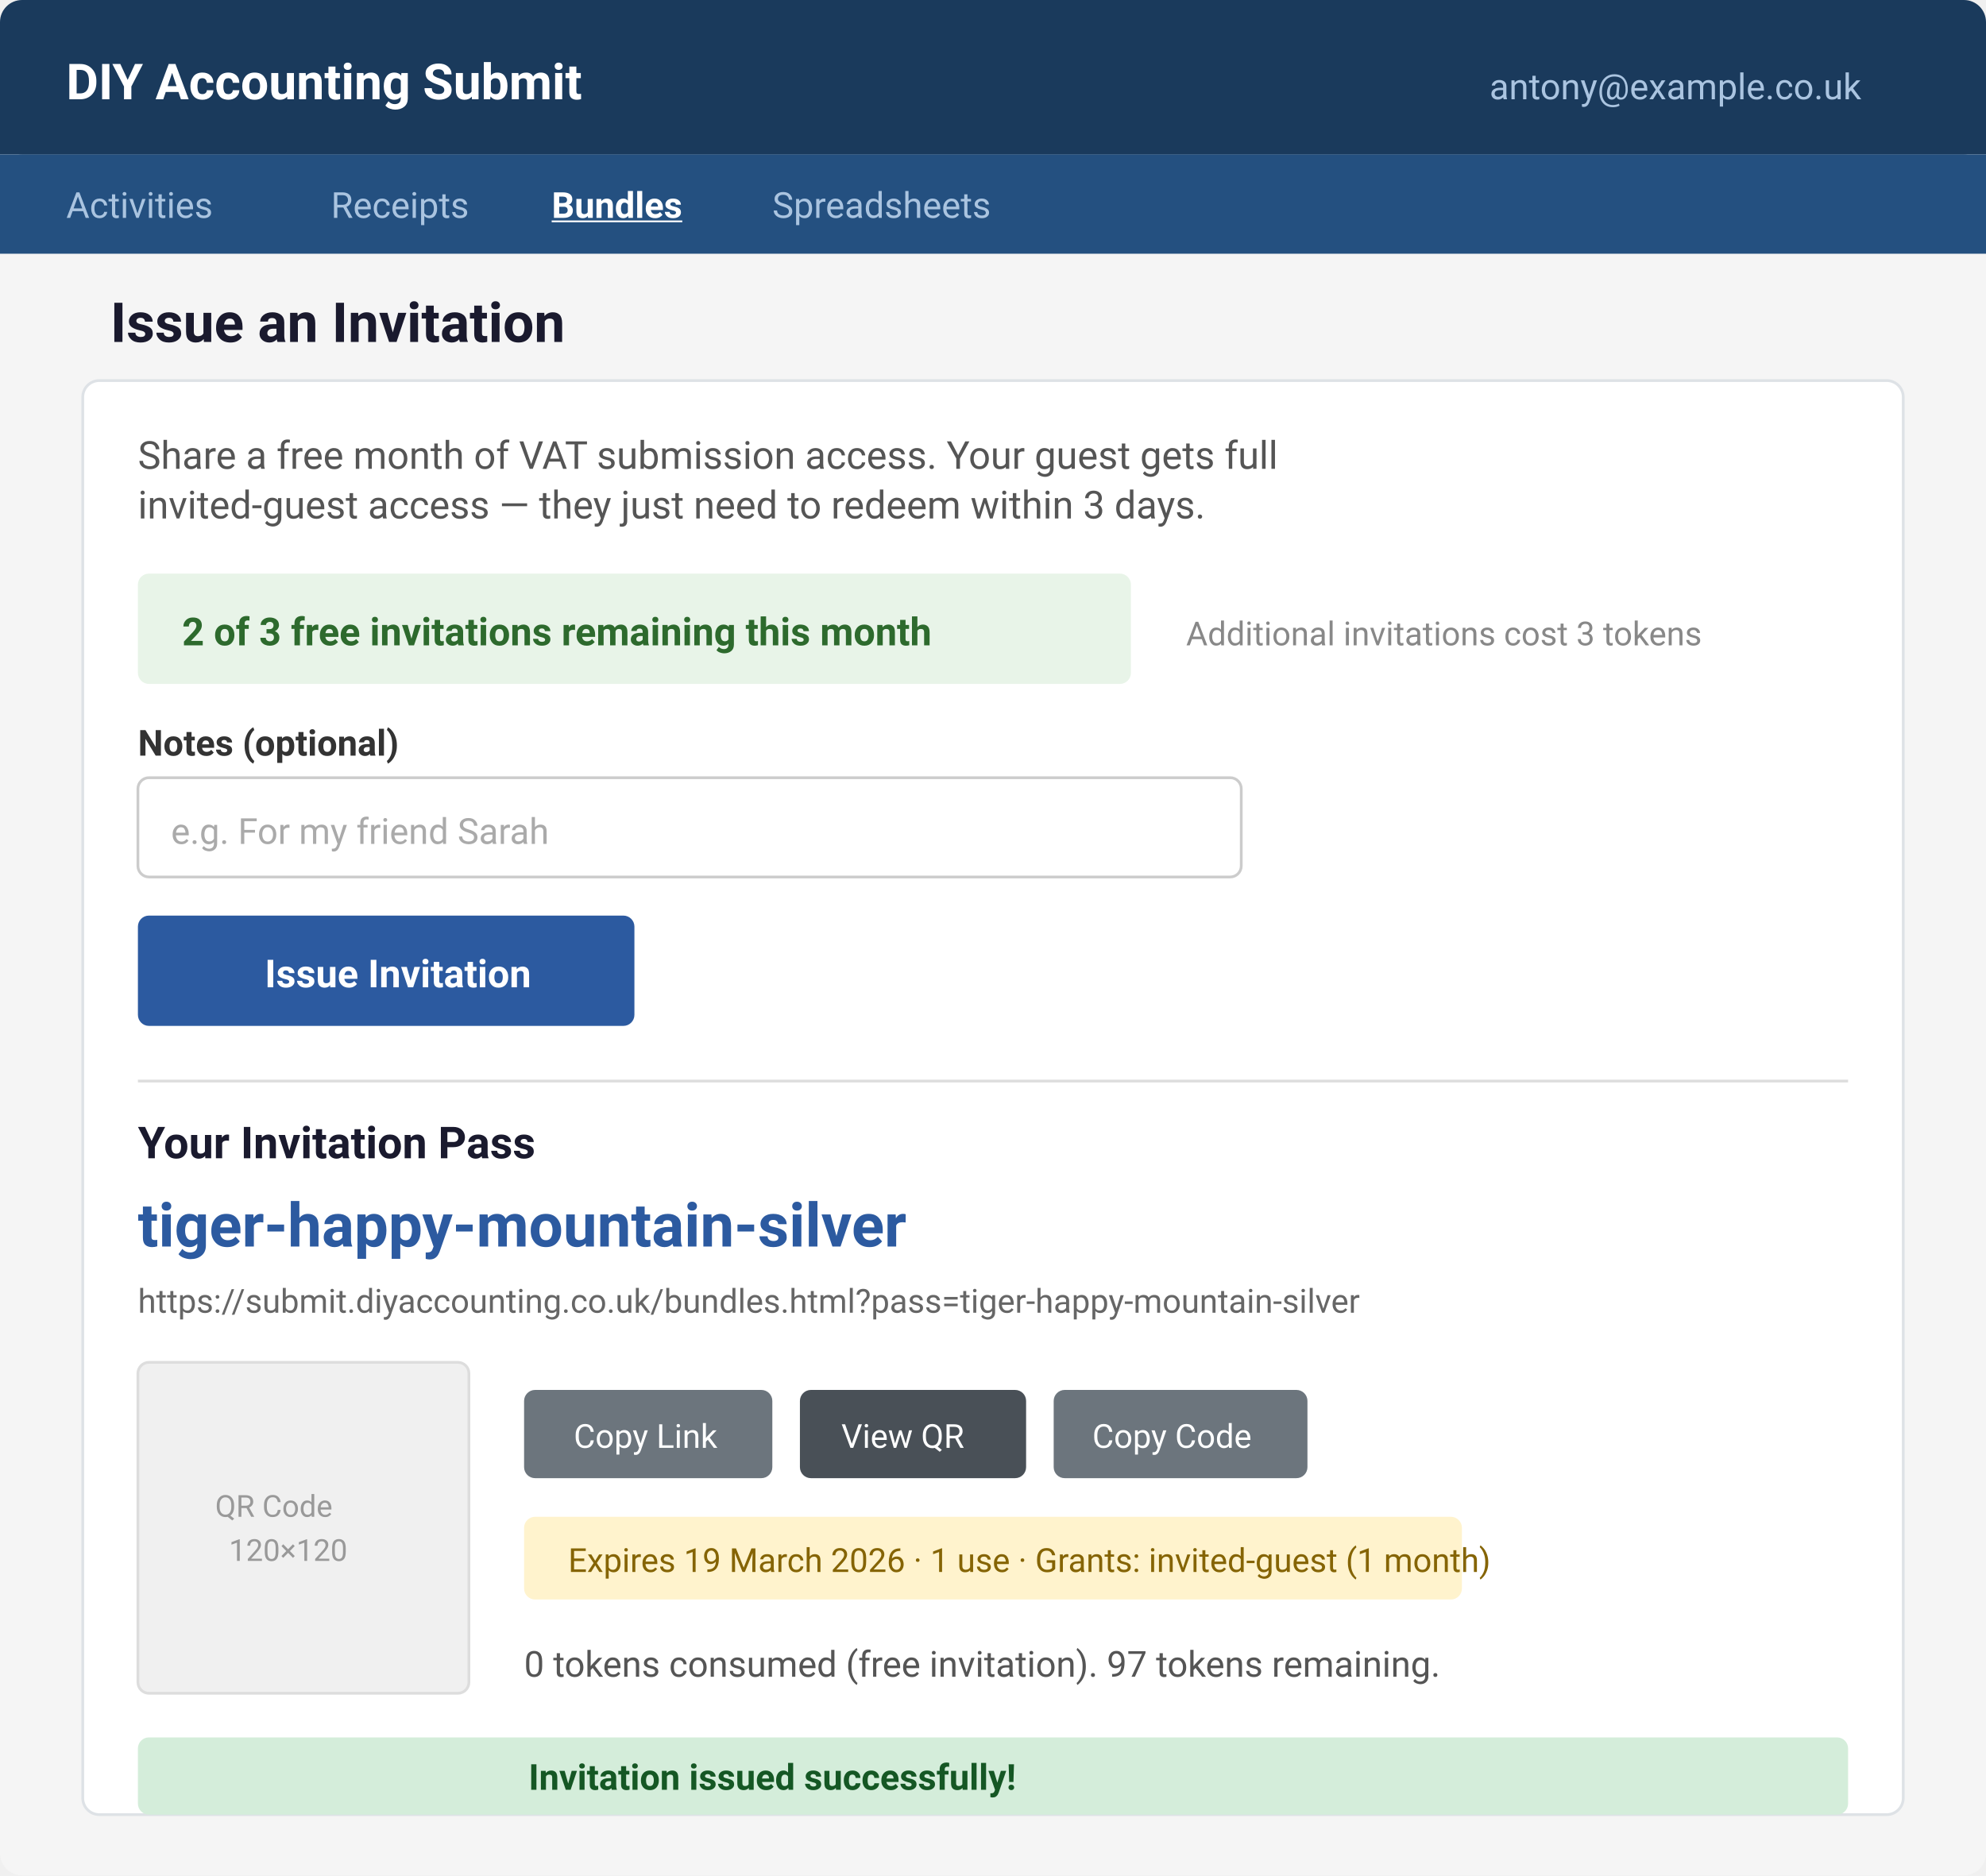
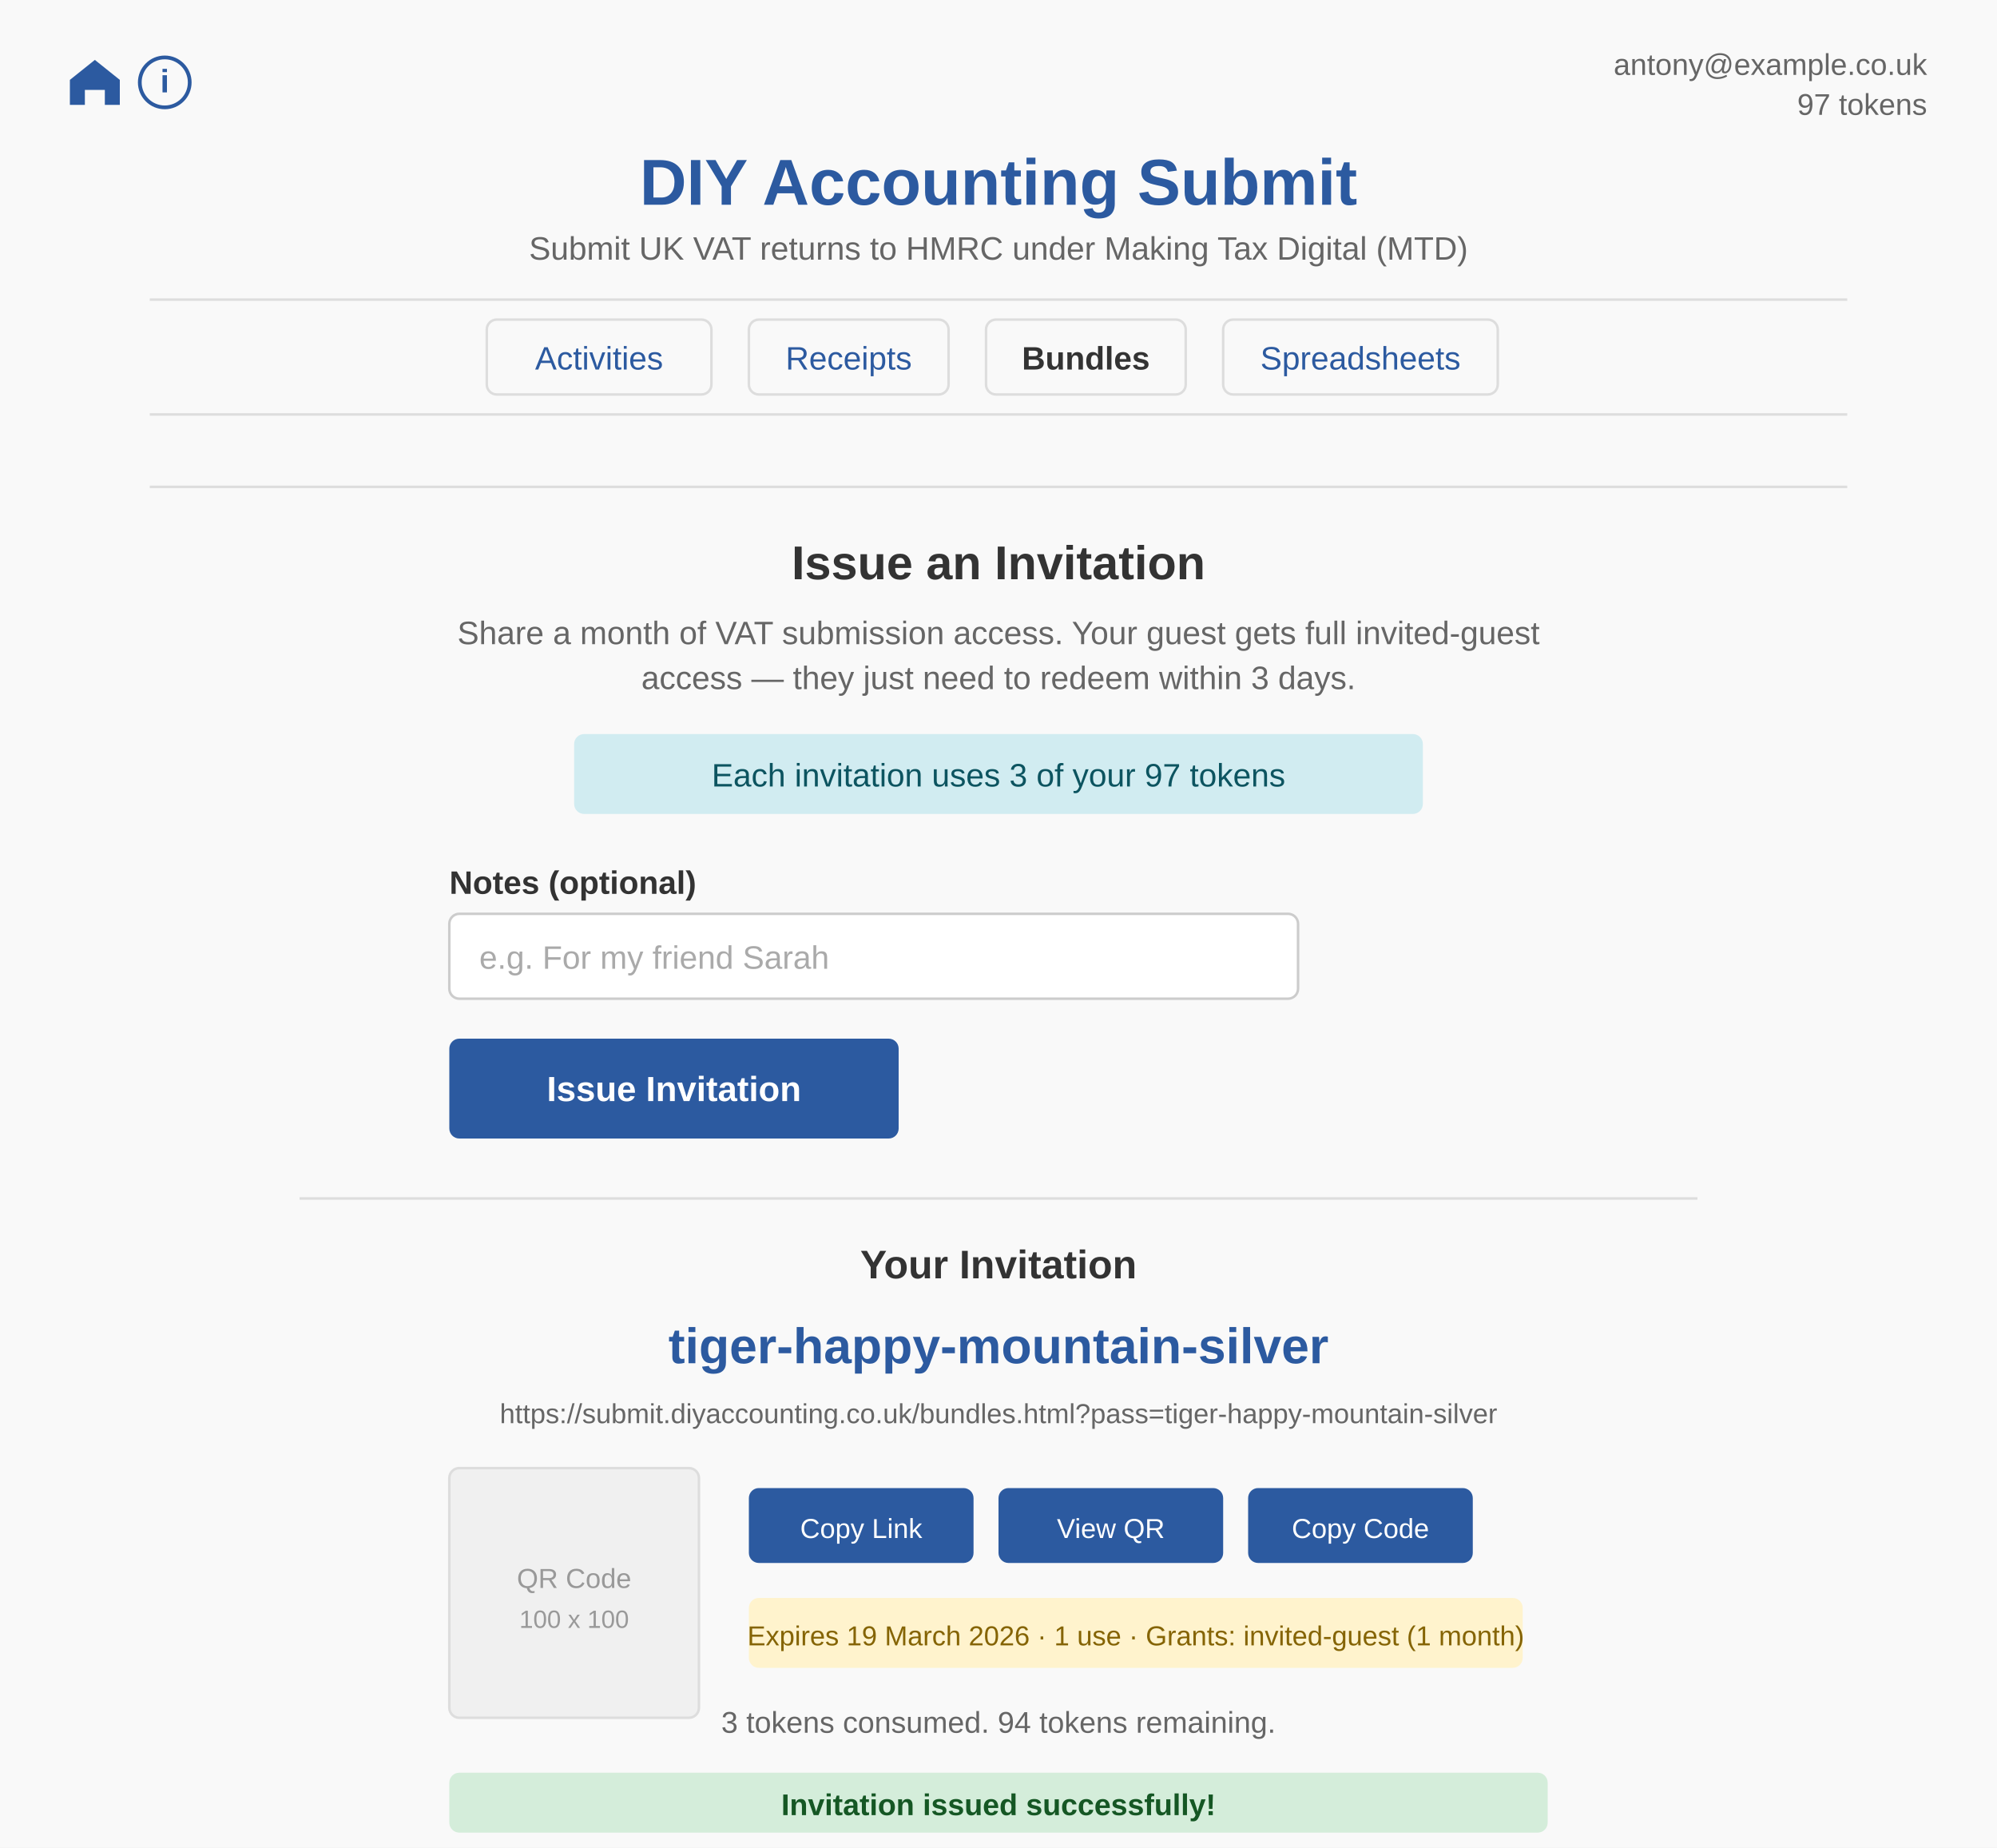
- <svg xmlns="http://www.w3.org/2000/svg" width="720" height="680" viewBox="0 0 720 680">
+ <svg xmlns="http://www.w3.org/2000/svg" width="800" height="740" viewBox="0 0 800 740">
  <defs>
    <style>
-       text { font-family: -apple-system, 'Segoe UI', Roboto, sans-serif; }
+       text { font-family: Arial, sans-serif; }
    </style>
  </defs>
-   <rect width="720" height="680" fill="#f5f5f5" rx="8" />
-   <rect width="720" height="56" fill="#1a3a5c" rx="8" />
-   <rect y="20" width="720" height="36" fill="#1a3a5c" />
-   <text x="24" y="36" fill="white" font-size="18" font-weight="bold">DIY Accounting Submit</text>
-   <text x="540" y="36" fill="#aac4e0" font-size="13">antony@example.co.uk</text>
-   <rect y="56" width="720" height="36" fill="#245080" />
-   <text x="24" y="79" fill="#aac4e0" font-size="13">Activities</text>
-   <text x="120" y="79" fill="#aac4e0" font-size="13">Receipts</text>
-   <text x="200" y="79" fill="white" font-size="13" font-weight="bold" text-decoration="underline">Bundles</text>
-   <text x="280" y="79" fill="#aac4e0" font-size="13">Spreadsheets</text>
-   <text x="40" y="124" fill="#1a1a2e" font-size="20" font-weight="bold">Issue an Invitation</text>
-   <rect x="30" y="138" width="660" height="520" fill="white" rx="6" stroke="#dee2e6" stroke-width="1" />
-   <text x="50" y="170" fill="#555" font-size="14">Share a free month of VAT submission access. Your guest gets full</text>
-   <text x="50" y="188" fill="#555" font-size="14">invited-guest access — they just need to redeem within 3 days.</text>
-   <rect x="50" y="208" width="360" height="40" fill="#e8f4e8" rx="4" />
-   <text x="66" y="234" fill="#2d6a2d" font-size="14" font-weight="600">2 of 3 free invitations remaining this month</text>
-   <text x="430" y="234" fill="#888" font-size="12">Additional invitations cost 3 tokens</text>
-   <text x="50" y="274" fill="#333" font-size="13" font-weight="600">Notes (optional)</text>
-   <rect x="50" y="282" width="400" height="36" fill="white" rx="4" stroke="#ccc" stroke-width="1" />
-   <text x="62" y="306" fill="#aaa" font-size="13">e.g. For my friend Sarah</text>
-   <rect x="50" y="332" width="180" height="40" fill="#2c5aa0" rx="4" />
-   <text x="96" y="358" fill="white" font-size="14" font-weight="600">Issue Invitation</text>
-   <line x1="50" y1="392" x2="670" y2="392" stroke="#ddd" stroke-width="1" />
-   <text x="50" y="420" fill="#1a1a2e" font-size="16" font-weight="bold">Your Invitation Pass</text>
-   <text x="50" y="452" fill="#2c5aa0" font-size="22" font-weight="bold">tiger-happy-mountain-silver</text>
-   <text x="50" y="476" fill="#666" font-size="12">https://submit.diyaccounting.co.uk/bundles.html?pass=tiger-happy-mountain-silver</text>
-   <rect x="50" y="494" width="120" height="120" fill="#f0f0f0" rx="4" stroke="#ddd" stroke-width="1" />
-   <text x="78" y="550" fill="#999" font-size="11">QR Code</text>
-   <text x="83" y="566" fill="#999" font-size="11">120×120</text>
-   <rect x="190" y="504" width="90" height="32" fill="#6c757d" rx="4" />
-   <text x="208" y="525" fill="white" font-size="12">Copy Link</text>
-   <rect x="290" y="504" width="82" height="32" fill="#495057" rx="4" />
-   <text x="305" y="525" fill="white" font-size="12">View QR</text>
-   <rect x="382" y="504" width="92" height="32" fill="#6c757d" rx="4" />
-   <text x="396" y="525" fill="white" font-size="12">Copy Code</text>
-   <rect x="190" y="550" width="340" height="30" fill="#fff3cd" rx="4" />
-   <text x="206" y="570" fill="#856404" font-size="12">Expires 19 March 2026 · 1 use · Grants: invited-guest (1 month)</text>
-   <text x="190" y="608" fill="#555" font-size="13">0 tokens consumed (free invitation). 97 tokens remaining.</text>
-   <rect x="50" y="630" width="620" height="28" fill="#d4edda" rx="4" />
-   <text x="280" y="649" fill="#155724" font-size="13" font-weight="600" text-anchor="middle">Invitation issued successfully!</text>
+   <rect width="800" height="740" fill="#f9f9f9" />
+   <path d="M28 32 L38 24 L48 32 L48 42 L42 42 L42 36 L34 36 L34 42 L28 42 Z" fill="#2c5aa0" />
+   <circle cx="66" cy="33" r="10" fill="none" stroke="#2c5aa0" stroke-width="1.5" />
+   <text x="66" y="37" fill="#2c5aa0" font-size="13" font-weight="bold" text-anchor="middle">i</text>
+   <text x="772" y="30" fill="#666" font-size="12" text-anchor="end">antony@example.co.uk</text>
+   <text x="772" y="46" fill="#666" font-size="12" text-anchor="end">97 tokens</text>
+   <text x="400" y="82" fill="#2c5aa0" font-size="26" font-weight="bold" text-anchor="middle">DIY Accounting Submit</text>
+   <text x="400" y="104" fill="#666" font-size="13" text-anchor="middle">Submit UK VAT returns to HMRC under Making Tax Digital (MTD)</text>
+   <line x1="60" y1="120" x2="740" y2="120" stroke="#ddd" stroke-width="1" />
+   <rect x="195" y="128" width="90" height="30" rx="4" fill="none" stroke="#ddd" stroke-width="1" />
+   <text x="240" y="148" fill="#2c5aa0" font-size="13" text-anchor="middle">Activities</text>
+   <rect x="300" y="128" width="80" height="30" rx="4" fill="none" stroke="#ddd" stroke-width="1" />
+   <text x="340" y="148" fill="#2c5aa0" font-size="13" text-anchor="middle">Receipts</text>
+   <rect x="395" y="128" width="80" height="30" rx="4" fill="none" stroke="#ddd" stroke-width="1" />
+   <text x="435" y="148" fill="#333" font-size="13" font-weight="bold" text-anchor="middle">Bundles</text>
+   <rect x="490" y="128" width="110" height="30" rx="4" fill="none" stroke="#ddd" stroke-width="1" />
+   <text x="545" y="148" fill="#2c5aa0" font-size="13" text-anchor="middle">Spreadsheets</text>
+   <line x1="60" y1="166" x2="740" y2="166" stroke="#ddd" stroke-width="1" />
+   <line x1="60" y1="195" x2="740" y2="195" stroke="#ddd" stroke-width="1" />
+   <text x="400" y="232" fill="#333" font-size="19" font-weight="bold" text-anchor="middle">Issue an Invitation</text>
+   <text x="400" y="258" fill="#666" font-size="13" text-anchor="middle">Share a month of VAT submission access. Your guest gets full invited-guest</text>
+   <text x="400" y="276" fill="#666" font-size="13" text-anchor="middle">access — they just need to redeem within 3 days.</text>
+   <rect x="230" y="294" width="340" height="32" fill="#d1ecf1" rx="4" />
+   <text x="400" y="315" fill="#0c5460" font-size="13" text-anchor="middle">Each invitation uses 3 of your 97 tokens</text>
+   <text x="180" y="358" fill="#333" font-size="13" font-weight="600">Notes (optional)</text>
+   <rect x="180" y="366" width="340" height="34" fill="#fff" rx="4" stroke="#ccc" stroke-width="1" />
+   <text x="192" y="388" fill="#aaa" font-size="13">e.g. For my friend Sarah</text>
+   <rect x="180" y="416" width="180" height="40" fill="#2c5aa0" rx="4" />
+   <text x="270" y="441" fill="white" font-size="14" font-weight="600" text-anchor="middle">Issue Invitation</text>
+   <line x1="120" y1="480" x2="680" y2="480" stroke="#ddd" stroke-width="1" />
+   <text x="400" y="512" fill="#333" font-size="16" font-weight="bold" text-anchor="middle">Your Invitation</text>
+   <text x="400" y="546" fill="#2c5aa0" font-size="20" font-weight="bold" text-anchor="middle">tiger-happy-mountain-silver</text>
+   <text x="400" y="570" fill="#666" font-size="11" text-anchor="middle">https://submit.diyaccounting.co.uk/bundles.html?pass=tiger-happy-mountain-silver</text>
+   <rect x="180" y="588" width="100" height="100" fill="#f0f0f0" rx="4" stroke="#ddd" stroke-width="1" />
+   <text x="230" y="636" fill="#999" font-size="11" text-anchor="middle">QR Code</text>
+   <text x="230" y="652" fill="#999" font-size="10" text-anchor="middle">100 x 100</text>
+   <rect x="300" y="596" width="90" height="30" fill="#2c5aa0" rx="4" />
+   <text x="345" y="616" fill="white" font-size="11" text-anchor="middle">Copy Link</text>
+   <rect x="400" y="596" width="90" height="30" fill="#2c5aa0" rx="4" />
+   <text x="445" y="616" fill="white" font-size="11" text-anchor="middle">View QR</text>
+   <rect x="500" y="596" width="90" height="30" fill="#2c5aa0" rx="4" />
+   <text x="545" y="616" fill="white" font-size="11" text-anchor="middle">Copy Code</text>
+   <rect x="300" y="640" width="310" height="28" fill="#fff3cd" rx="4" />
+   <text x="455" y="659" fill="#856404" font-size="11" text-anchor="middle">Expires 19 March 2026 · 1 use · Grants: invited-guest (1 month)</text>
+   <text x="400" y="694" fill="#666" font-size="12" text-anchor="middle">3 tokens consumed. 94 tokens remaining.</text>
+   <rect x="180" y="710" width="440" height="24" fill="#d4edda" rx="4" />
+   <text x="400" y="727" fill="#155724" font-size="12" font-weight="600" text-anchor="middle">Invitation issued successfully!</text>
</svg>
